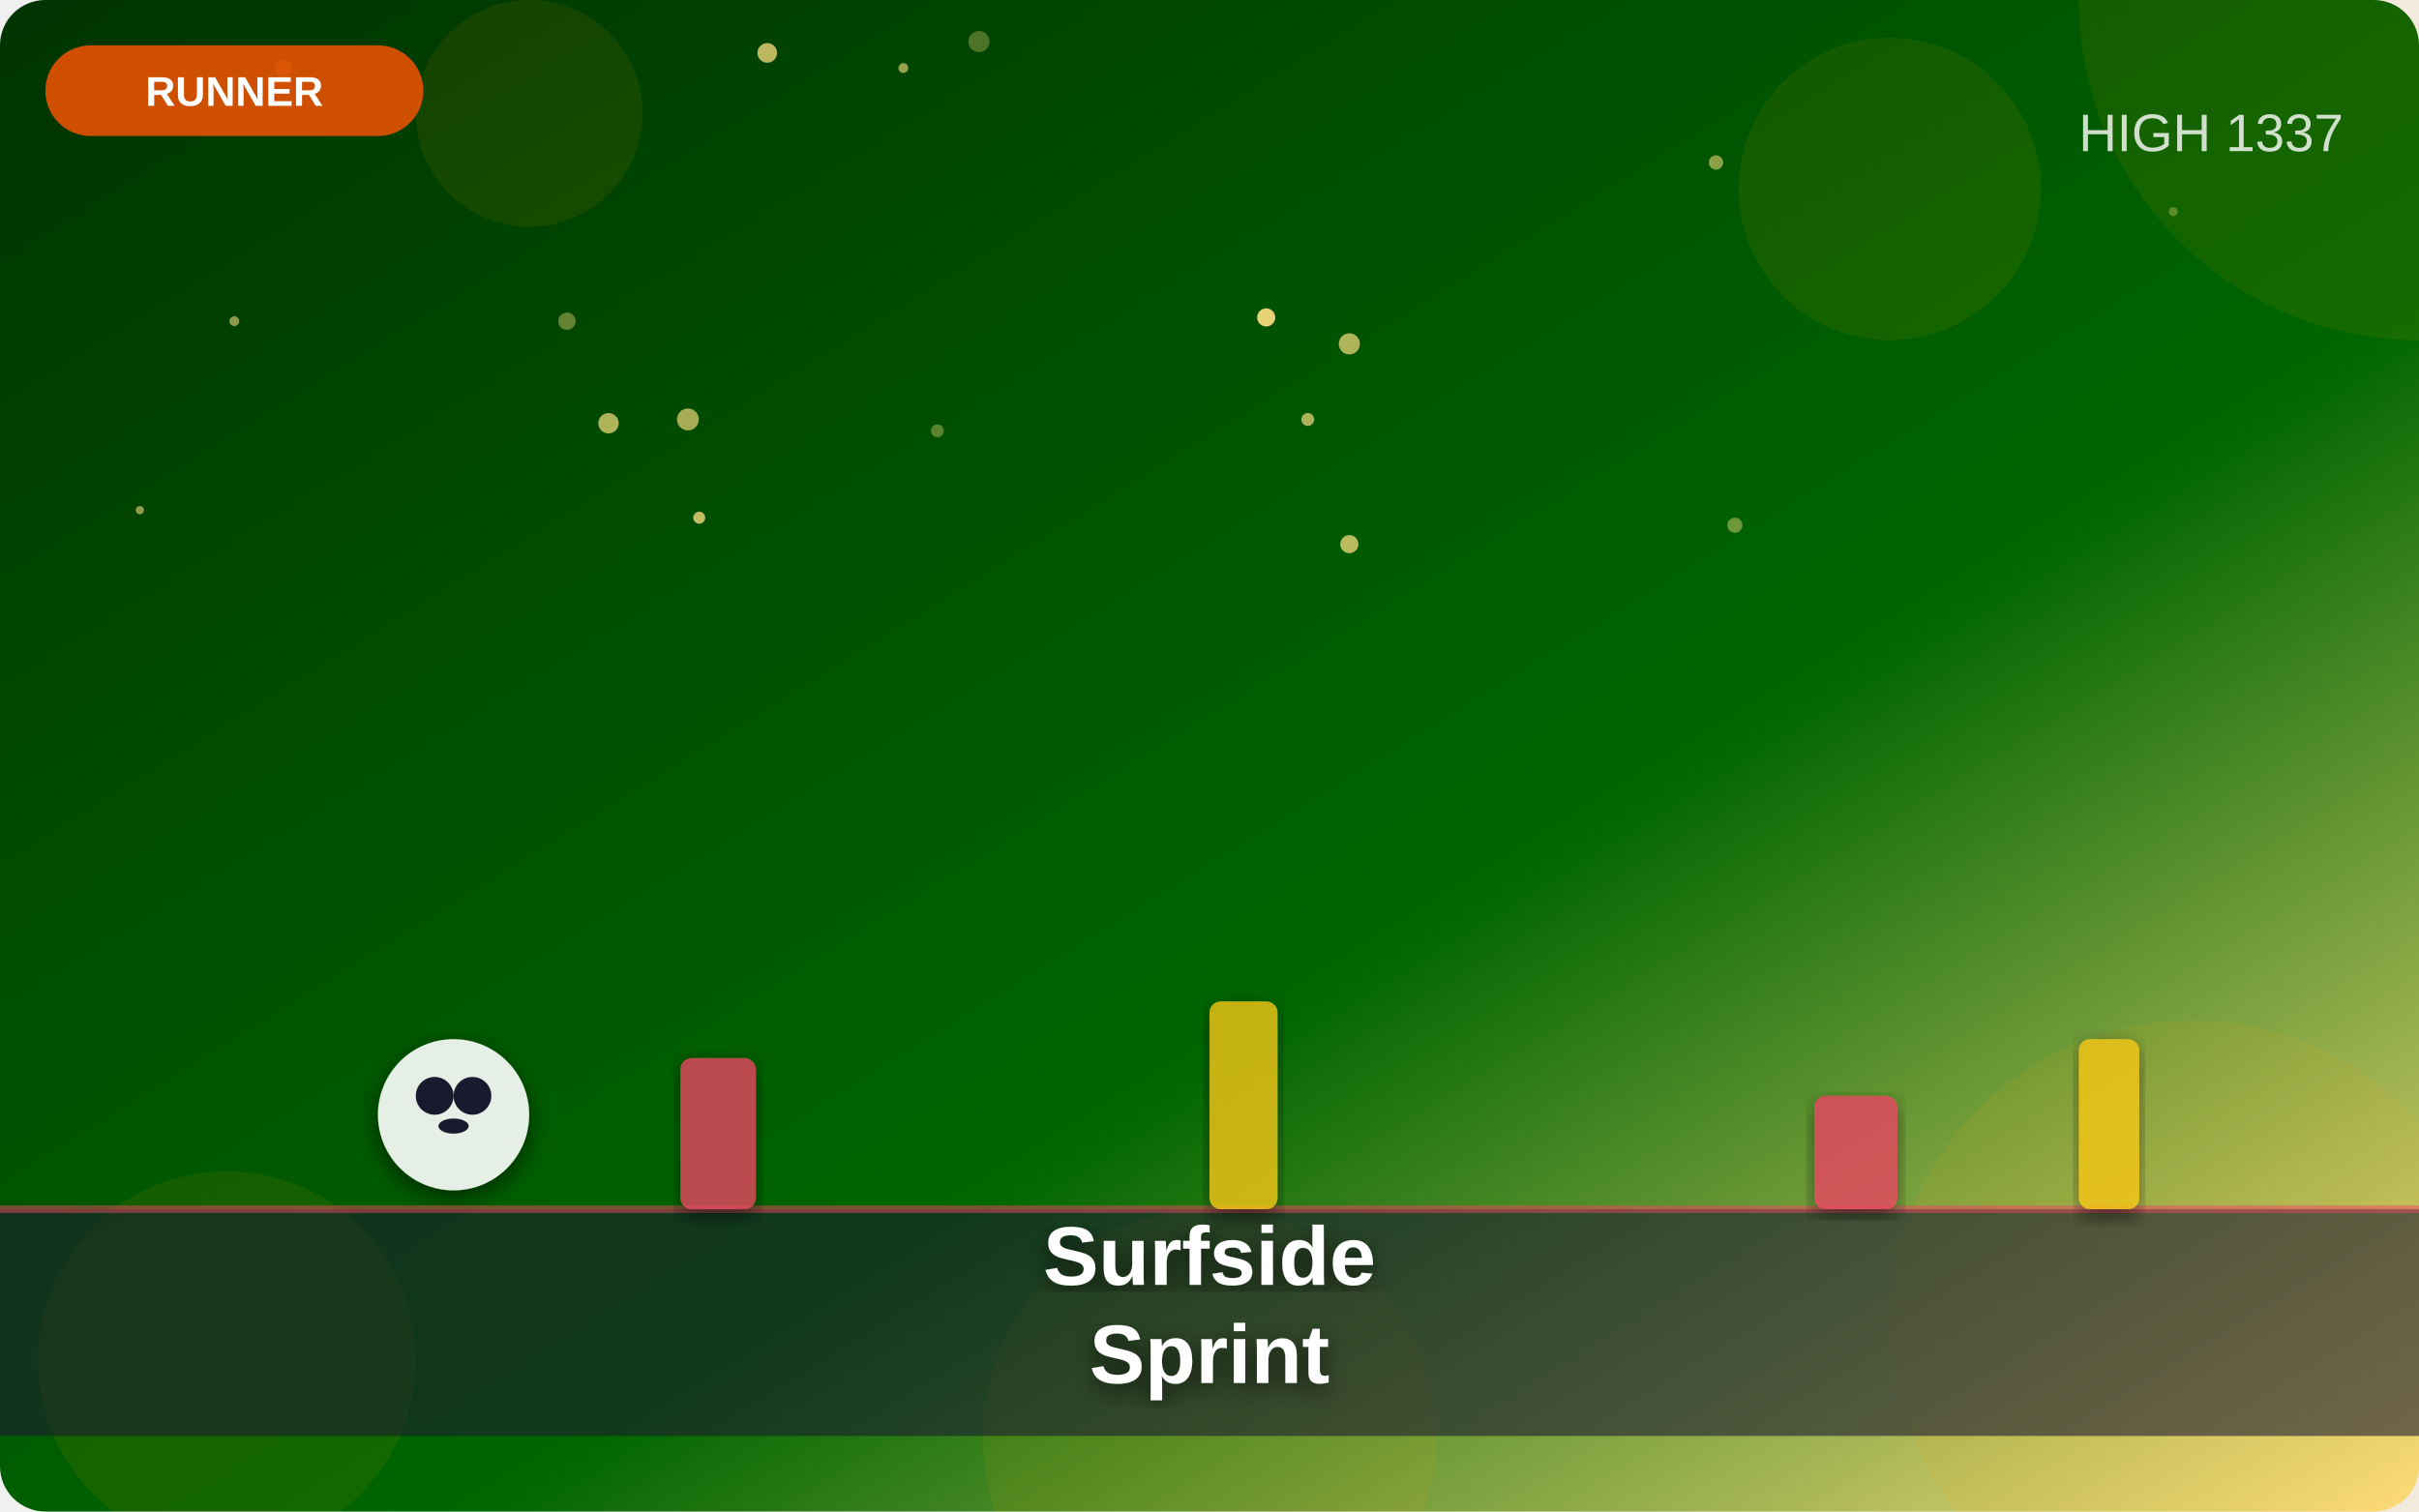
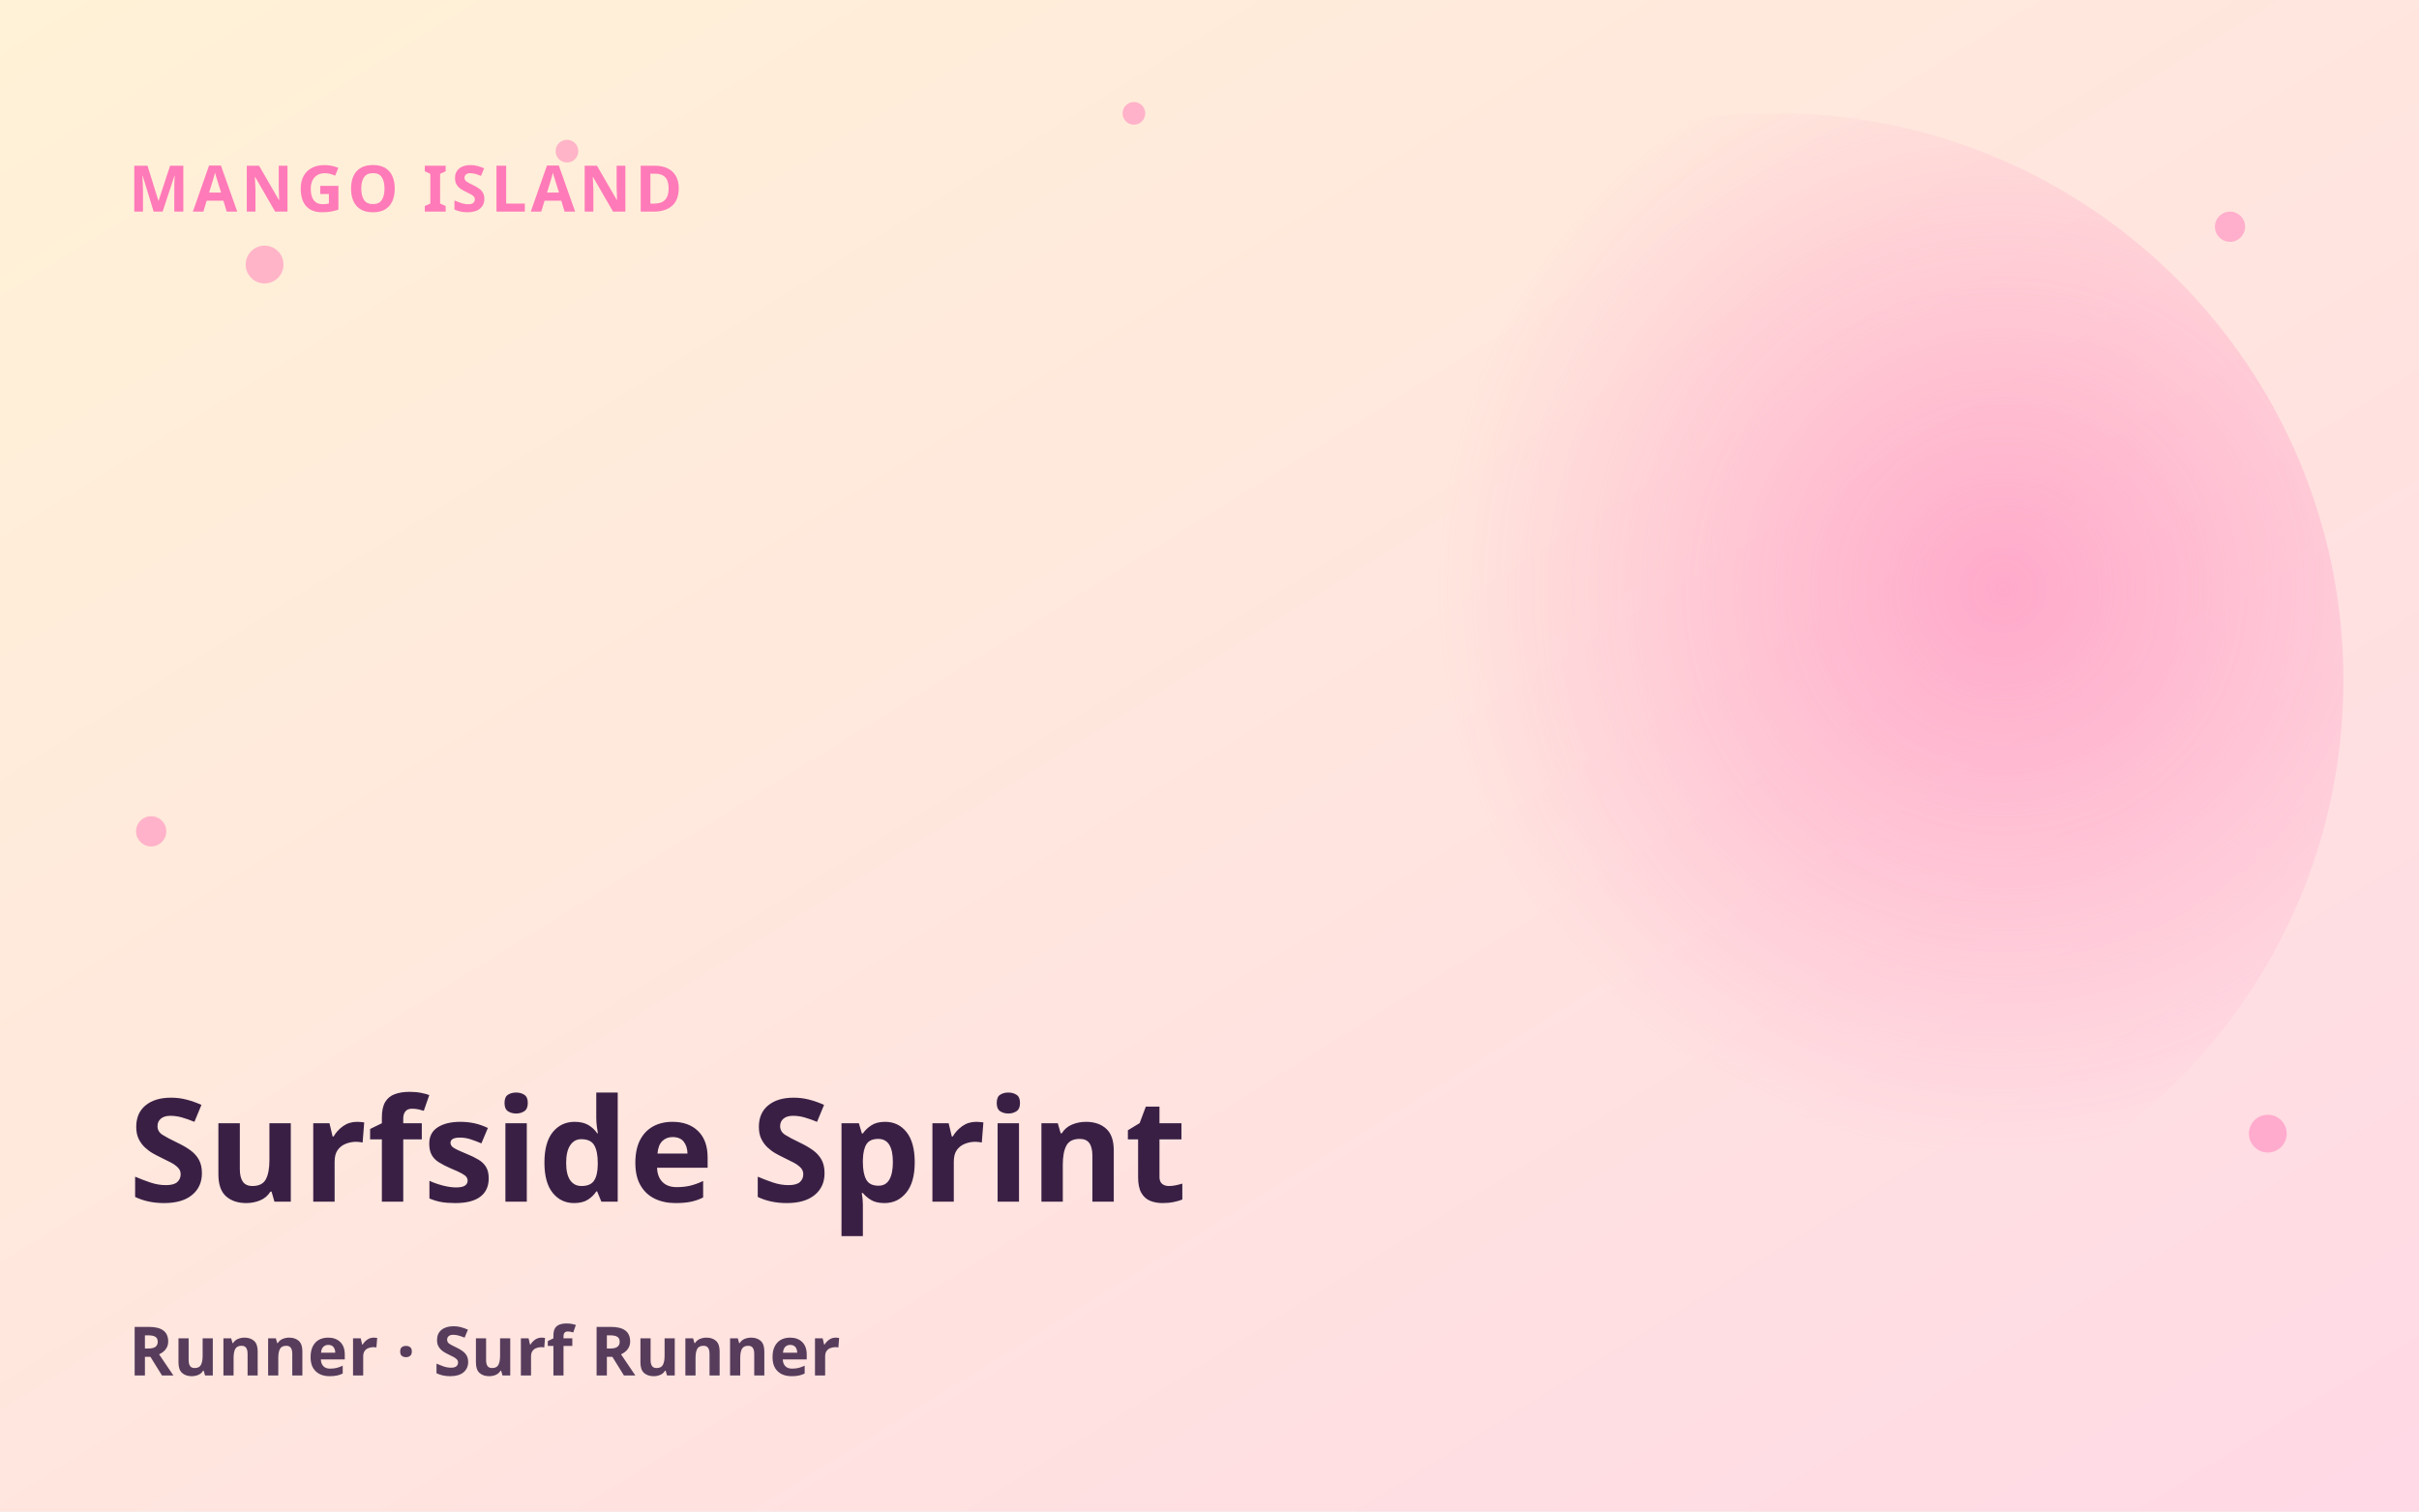
- <svg xmlns="http://www.w3.org/2000/svg" width="640" height="400" viewBox="0 0 640 400">
+ <svg xmlns="http://www.w3.org/2000/svg" viewBox="0 0 640 400" width="640" height="400" role="img" aria-label="Surfside Sprint">
  <defs>
-     <linearGradient id="bgsurfsidesprint" x1="0" y1="0" x2="1" y2="1">
-       <stop offset="0" stop-color="#003300" />
-       <stop offset=".6" stop-color="#006600" />
-       <stop offset="1" stop-color="#ffe082" />
+     <linearGradient id="bg" x1="0" y1="0" x2="1" y2="1">
+       <stop offset="0" stop-color="#fff2d6" />
+       <stop offset="1" stop-color="#ffd9e6" />
    </linearGradient>
-     <filter id="ds">
-       <feDropShadow dx="0" dy="2" stdDeviation="3" flood-opacity=".6" />
-     </filter>
+     <radialGradient id="halo" cx="0.7" cy="0.42" r="0.5">
+       <stop offset="0" stop-color="#ff7ab8" stop-opacity="0.55" />
+       <stop offset="1" stop-color="#ff7ab8" stop-opacity="0" />
+     </radialGradient>
  </defs>
-   <rect width="640" height="400" fill="url(#bgsurfsidesprint)" rx="12" />
-   <circle cx="580" cy="350" r="80" fill="#ffab00" opacity="0.08" />
-   <circle cx="60" cy="360" r="50" fill="#ffab00" opacity="0.08" />
-   <circle cx="320" cy="380" r="60" fill="#ffab00" opacity="0.08" />
-   <circle cx="500" cy="50" r="40" fill="#ffab00" opacity="0.08" />
-   <circle cx="140" cy="30" r="30" fill="#ffab00" opacity="0.08" />
-   <circle cx="640" cy="0" r="90" fill="#ffab00" opacity="0.08" />
-   <circle cx="161" cy="112" r="2.7" fill="#ffe082" opacity="0.69" />
-   <circle cx="185" cy="137" r="1.6" fill="#ffe082" opacity="0.75" />
-   <circle cx="357" cy="144" r="2.4" fill="#ffe082" opacity="0.73" />
-   <circle cx="239" cy="18" r="1.3" fill="#ffe082" opacity="0.59" />
-   <circle cx="248" cy="114" r="1.7" fill="#ffe082" opacity="0.36" />
-   <circle cx="346" cy="111" r="1.7" fill="#ffe082" opacity="0.67" />
-   <circle cx="62" cy="85" r="1.3" fill="#ffe082" opacity="0.55" />
-   <circle cx="203" cy="14" r="2.6" fill="#ffe082" opacity="0.74" />
-   <circle cx="454" cy="43" r="1.9" fill="#ffe082" opacity="0.54" />
-   <circle cx="259" cy="11" r="2.8" fill="#ffe082" opacity="0.30" />
-   <circle cx="150" cy="85" r="2.3" fill="#ffe082" opacity="0.39" />
-   <circle cx="182" cy="111" r="2.9" fill="#ffe082" opacity="0.65" />
-   <circle cx="75" cy="18" r="2.3" fill="#ffe082" opacity="0.44" />
-   <circle cx="357" cy="91" r="2.8" fill="#ffe082" opacity="0.68" />
-   <circle cx="575" cy="56" r="1.2" fill="#ffe082" opacity="0.31" />
-   <circle cx="459" cy="139" r="2.0" fill="#ffe082" opacity="0.43" />
-   <circle cx="335" cy="84" r="2.4" fill="#ffe082" opacity="0.90" />
-   <circle cx="37" cy="135" r="1.1" fill="#ffe082" opacity="0.56" />
-   <rect x="12" y="12" width="100" height="24" rx="12" fill="#e65100" opacity="0.9" />
-   <text x="62" y="28" fill="#fff" font-size="11" font-weight="700" text-anchor="middle" font-family="Arial,sans-serif">RUNNER</text>
-   <rect x="0" y="320" width="640" height="60" fill="#1a1a2e" opacity="0.6" />
-   <line x1="0" y1="320" x2="640" y2="320" stroke="#e94560" stroke-width="2" opacity="0.5" />
-   <rect x="180" y="280" width="20" height="40" rx="3" fill="#e94560" opacity="0.8" filter="url(#ds)" />
-   <rect x="320" y="265" width="18" height="55" rx="3" fill="#f5c518" opacity="0.8" filter="url(#ds)" />
-   <rect x="480" y="290" width="22" height="30" rx="3" fill="#e94560" opacity="0.8" filter="url(#ds)" />
-   <rect x="550" y="275" width="16" height="45" rx="3" fill="#f5c518" opacity="0.8" filter="url(#ds)" />
-   <circle cx="120" cy="295" r="20" fill="#fff" opacity="0.9" filter="url(#ds)" />
-   <circle cx="115" cy="290" r="5" fill="#1a1a2e" />
-   <circle cx="125" cy="290" r="5" fill="#1a1a2e" />
-   <ellipse cx="120" cy="298" rx="4" ry="2" fill="#1a1a2e" />
-   <text x="620" y="40" fill="#fff" font-size="14" text-anchor="end" font-family="Arial" opacity="0.8">HIGH 1337</text>
-   <text x="320" y="340" fill="#fff" font-size="22" font-weight="800" text-anchor="middle" font-family="Arial,sans-serif" filter="url(#ds)">Surfside</text>
-   <text x="320" y="366" fill="#fff" font-size="22" font-weight="800" text-anchor="middle" font-family="Arial,sans-serif" filter="url(#ds)">Sprint</text>
+   <rect width="640" height="400" fill="url(#bg)" />
+   <circle cx="470" cy="180" r="150" fill="url(#halo)" />
+   <g fill="#ff7ab8" opacity="0.5">
+     <circle cx="70" cy="70" r="5" />
+     <circle cx="150" cy="40" r="3" />
+     <circle cx="590" cy="60" r="4" />
+     <circle cx="300" cy="30" r="3" />
+     <circle cx="600" cy="300" r="5" />
+     <circle cx="40" cy="220" r="4" />
+   </g>
+   <text x="34" y="56" font-family="Outfit, Verdana, sans-serif" font-size="17" font-weight="800" fill="#ff7ab8" letter-spacing="1">MANGO ISLAND</text>
+   <text x="34" y="318" font-family="Outfit, Verdana, sans-serif" font-size="38" font-weight="900" fill="#3a1f45">Surfside Sprint</text>
+   <text x="34" y="364" font-family="Outfit, Verdana, sans-serif" font-size="18" font-weight="700" fill="#3a1f45" opacity="0.85">Runner · Surf Runner</text>
</svg>
